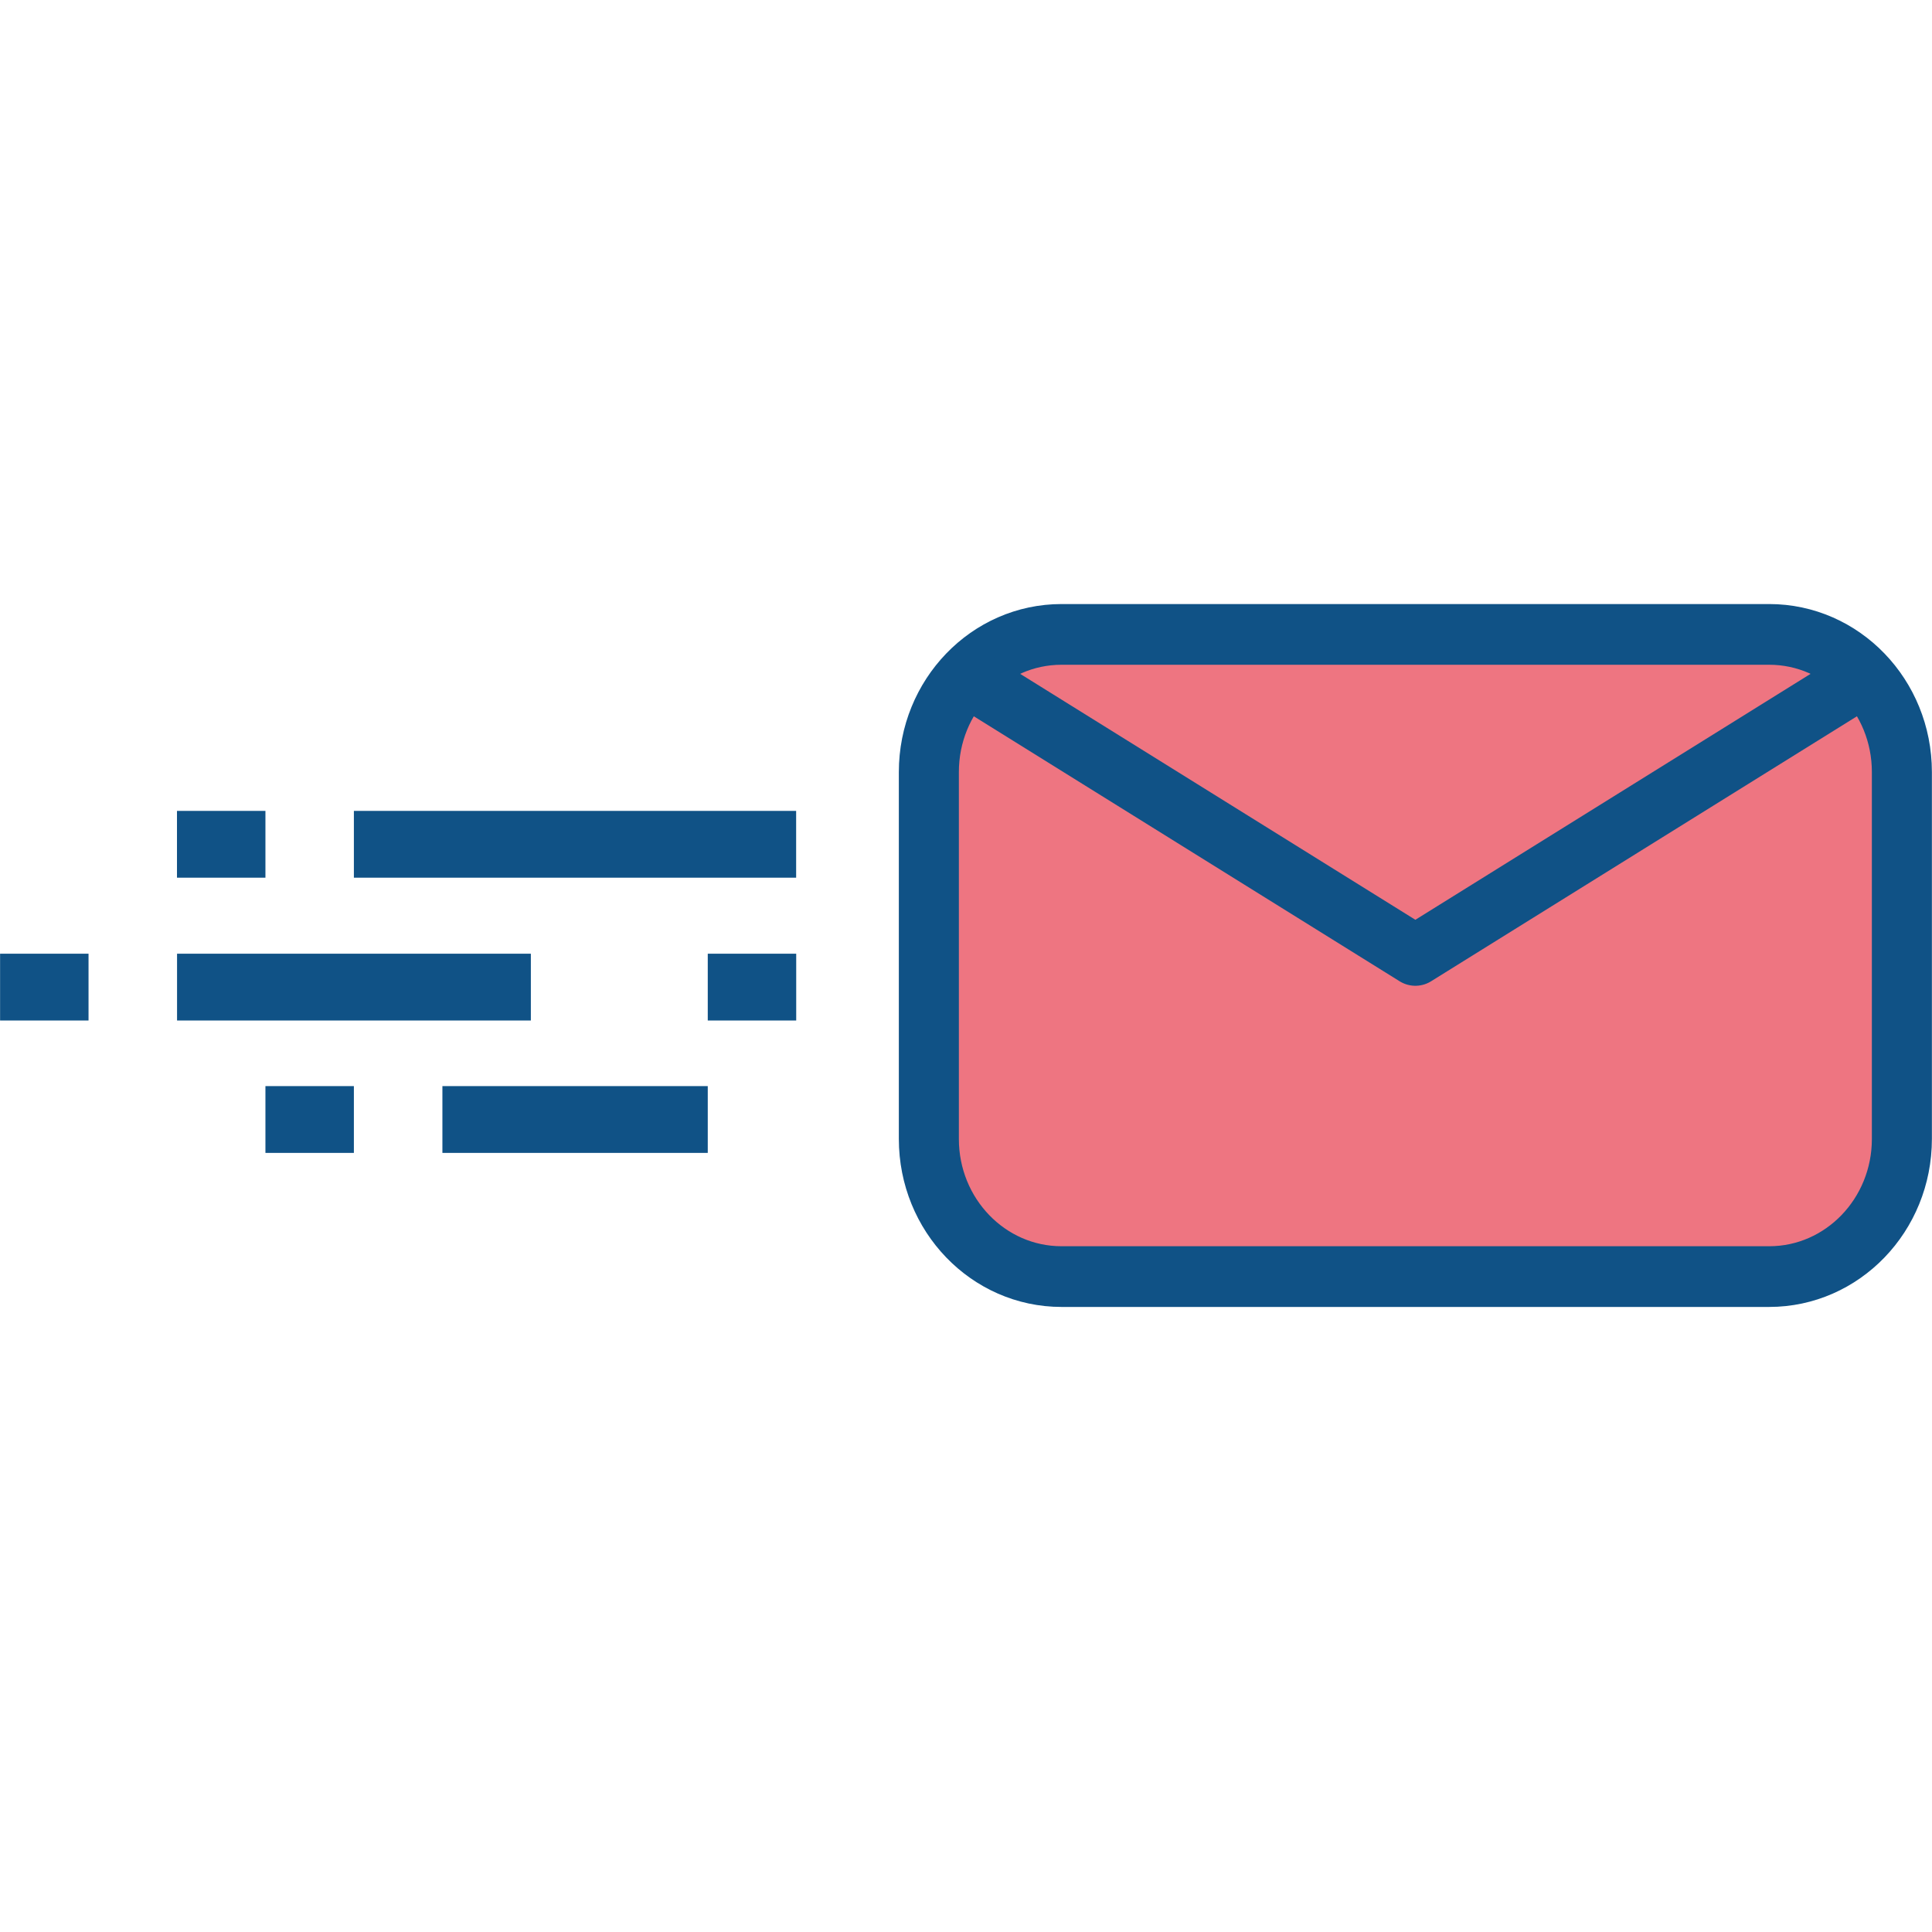
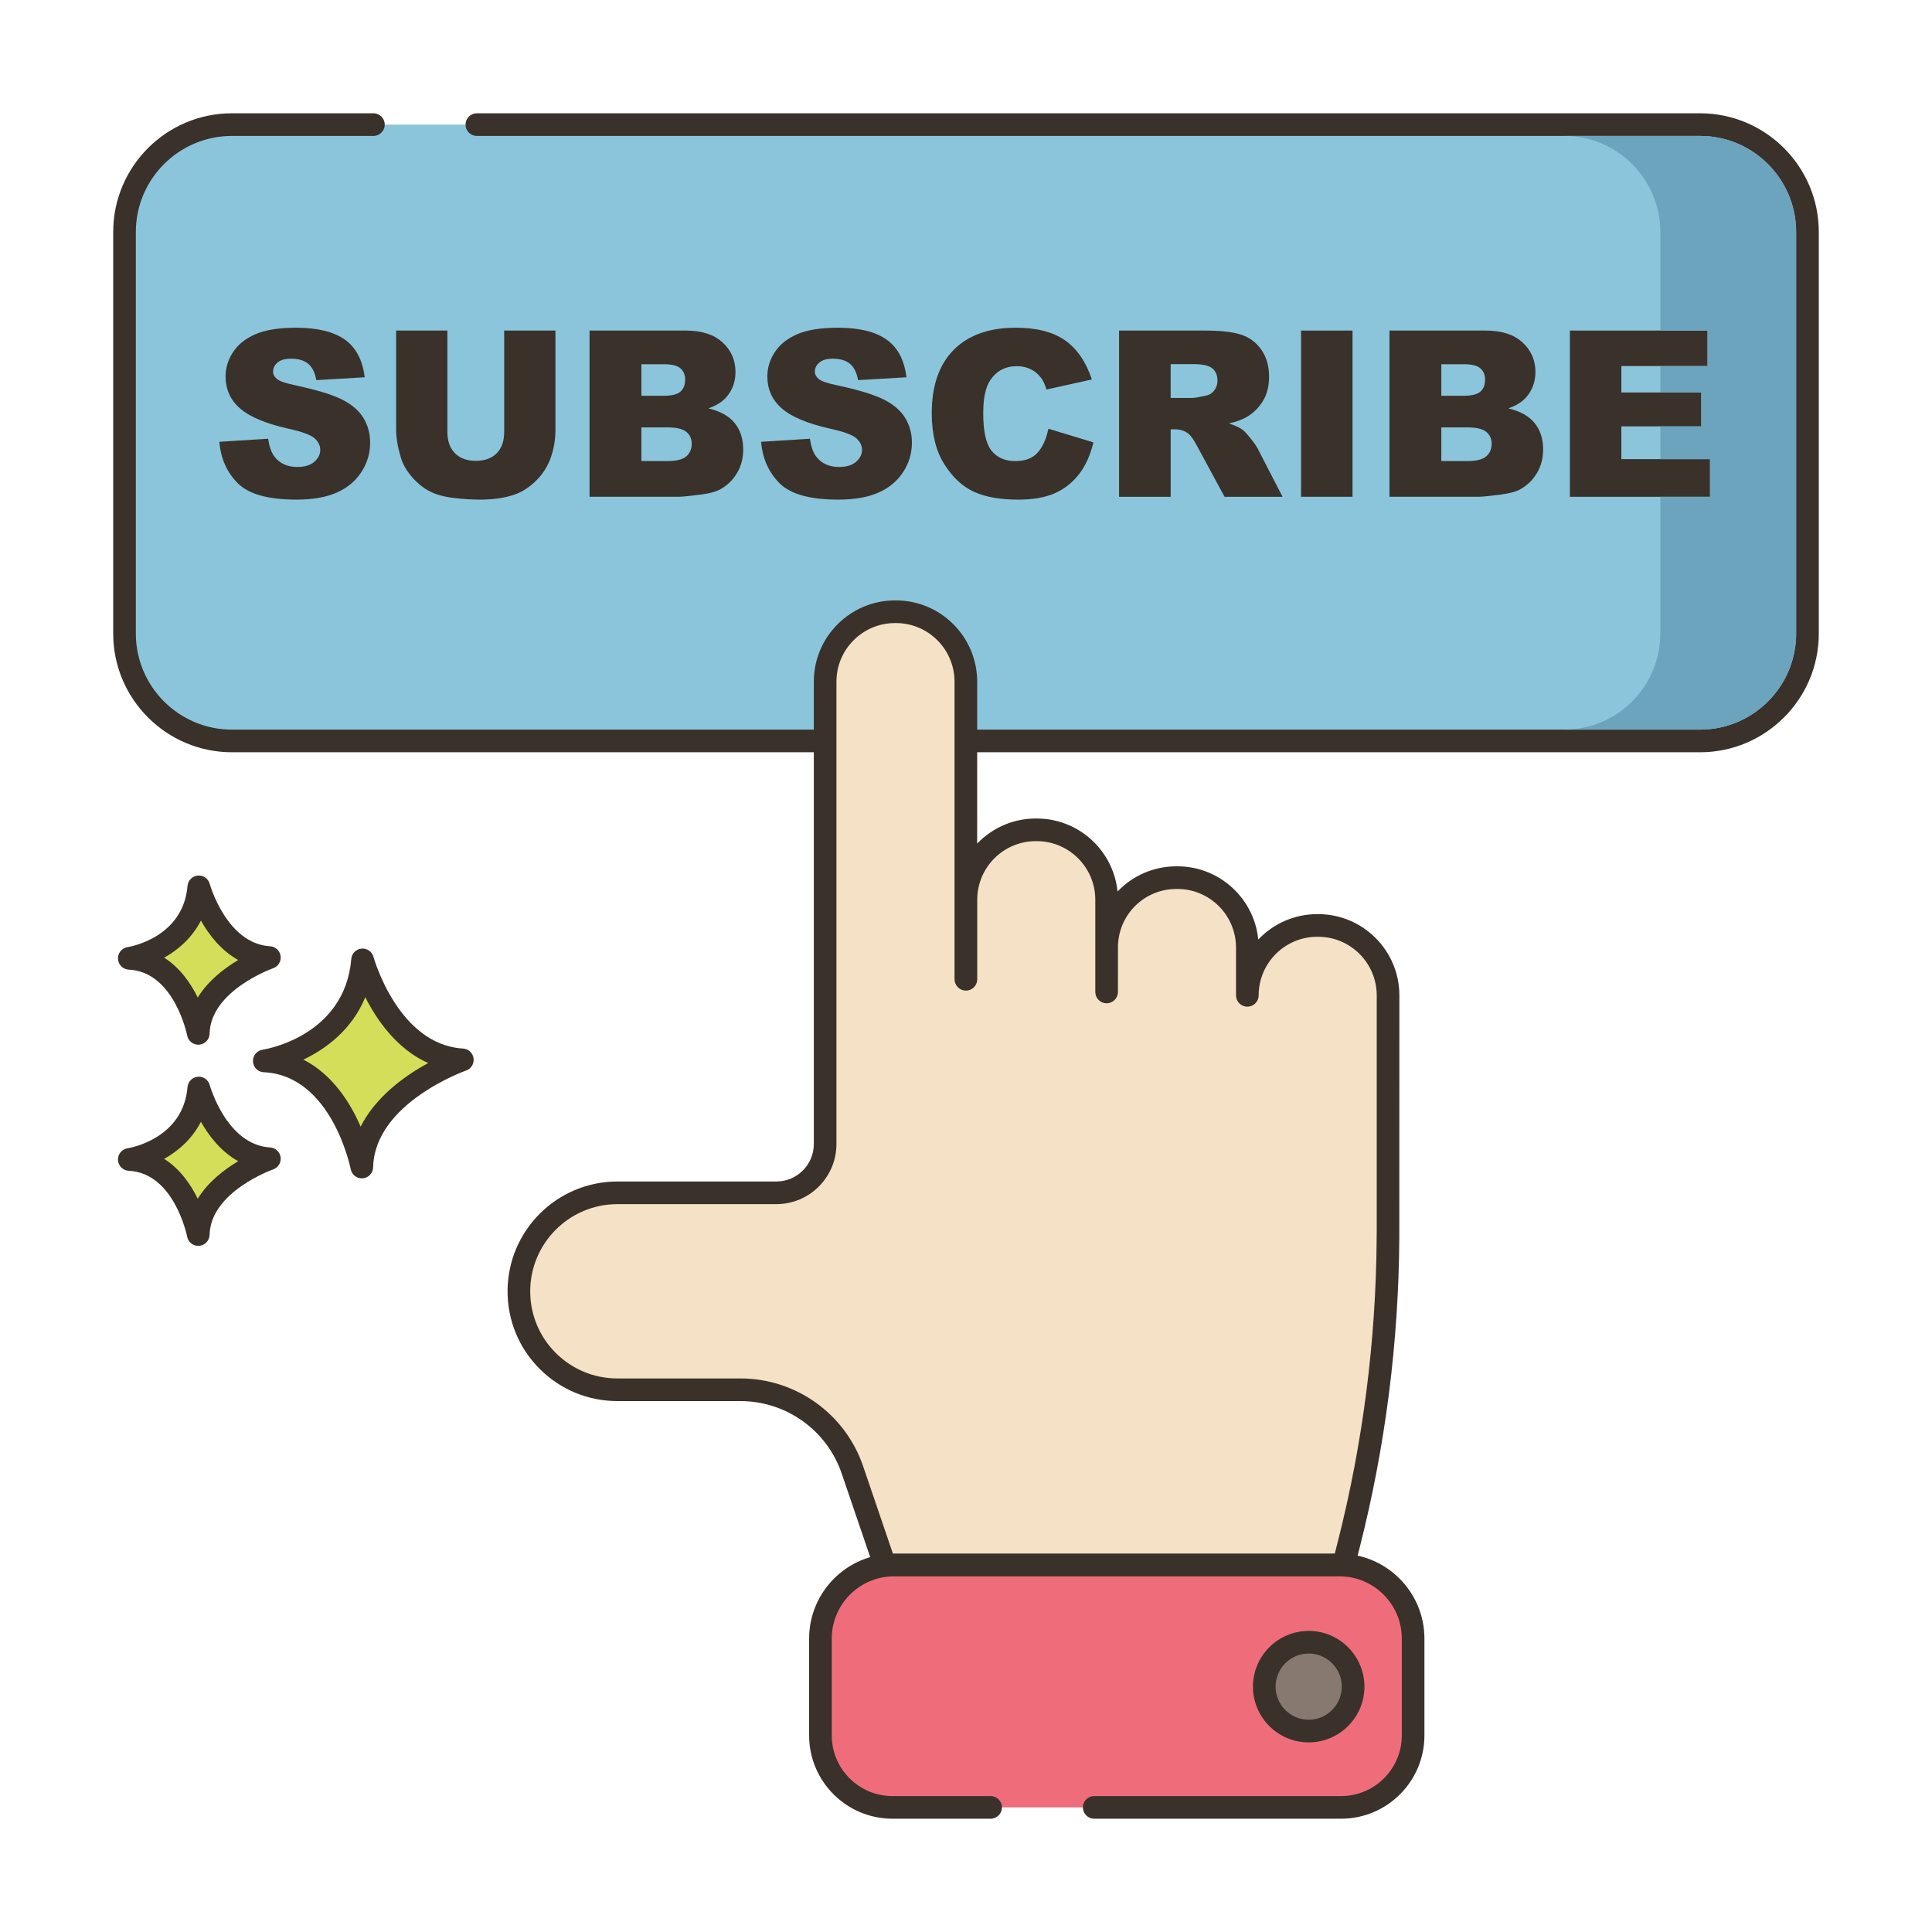
- <svg xmlns="http://www.w3.org/2000/svg" width="32" height="32" viewBox="0 0 32 32">
-   <g transform="matrix(1.14545 0 0 1.15842 -2.293 -1184.83)">
-     <rect width="14.07" height="9.182" x="15.433" y="1031.869" fill="#ee7581" stroke="#105286" stroke-linecap="round" stroke-linejoin="round" stroke-width=".868" rx="1.919" ry="1.968" />
-     <path fill="none" stroke="#105286" stroke-linecap="round" stroke-linejoin="round" stroke-width=".868" d="m 16.073,1032.524 6.395,3.935 6.395,-3.935" />
-     <path fill="none" stroke="#105286" stroke-width=".955" d="M7.119 1034.87l6.395 0M13.515 1036.912l-1.279 0M9.678 1036.912l-5.116 0M12.236 1038.805l-3.837 0M7.119 1038.805l-1.279 0M4.561 1034.87l1.279 0M2.003 1036.912l1.279 0" />
+ <svg xmlns="http://www.w3.org/2000/svg" id="Layer_1" enable-background="new 0 0 256 256" height="512" viewBox="0 0 256 256" width="512">
+   <path d="m225.273 16.512h-194.545c-7.858 0-14.228 6.37-14.228 14.227v53.212c0 7.858 6.37 14.228 14.228 14.228h194.545c7.858 0 14.227-6.37 14.227-14.228v-53.212c0-7.857-6.37-14.227-14.227-14.227z" fill="#8ac5dc" />
+   <g fill="#3a312a">
+     <path d="m225.273 15.012h-162.086c-.829 0-1.5.672-1.5 1.5s.671 1.5 1.5 1.5h162.086c7.018 0 12.727 5.71 12.727 12.728v53.212c0 7.018-5.709 12.728-12.727 12.728h-194.545c-7.018-.001-12.728-5.711-12.728-12.729v-53.212c0-7.018 5.71-12.728 12.728-12.728h18.752c.829 0 1.5-.672 1.5-1.5s-.671-1.5-1.5-1.5h-18.752c-8.673.001-15.728 7.056-15.728 15.728v53.212c0 8.672 7.055 15.728 15.728 15.728h194.545c8.672 0 15.727-7.056 15.727-15.728v-53.212c0-8.672-7.055-15.727-15.727-15.727z" />
+     <path d="m48.169 55.4c-.586-.972-1.522-1.785-2.81-2.441s-3.418-1.305-6.393-1.945c-1.202-.251-1.963-.521-2.284-.812-.331-.28-.496-.596-.496-.946 0-.481.2-.889.601-1.225.4-.336.997-.504 1.788-.504.961 0 1.715.226 2.261.677.546.45.904 1.172 1.074 2.163l6.415-.375c-.281-2.284-1.16-3.949-2.637-4.996-1.478-1.046-3.624-1.57-6.438-1.57-2.293 0-4.099.288-5.416.864s-2.304 1.367-2.96 2.374-.984 2.076-.984 3.207c0 1.724.641 3.141 1.923 4.252 1.272 1.112 3.4 2.004 6.385 2.675 1.823.4 2.985.826 3.486 1.277.5.45.751.961.751 1.532 0 .601-.263 1.129-.789 1.585s-1.275.684-2.246.684c-1.302 0-2.304-.445-3.005-1.337-.431-.551-.716-1.353-.856-2.404l-6.475.405c.19 2.224 1.006 4.057 2.449 5.499 1.442 1.442 4.036 2.164 7.783 2.164 2.133 0 3.901-.309 5.303-.925 1.402-.615 2.494-1.52 3.275-2.711.781-1.192 1.172-2.494 1.172-3.906.002-1.203-.291-2.289-.877-3.261z" />
+     <path d="m66.807 43.801v13.435c0 1.222-.333 2.164-.999 2.83-.666.665-1.585.998-2.757.998-1.182 0-2.106-.338-2.772-1.013-.666-.676-.999-1.614-.999-2.815v-13.435h-6.791v13.122c0 1.081.21 2.322.631 3.724.261.871.744 1.717 1.45 2.537.706.821 1.485 1.454 2.336 1.899.852.445 1.911.743 3.178.894s2.437.226 3.508.226c1.853 0 3.44-.246 4.763-.736.951-.35 1.86-.958 2.727-1.824.866-.865 1.502-1.876 1.908-3.032s.608-2.385.608-3.687v-13.123z" />
+     <path d="m97.358 56.069c-.746-.927-1.911-1.58-3.493-1.961 1.042-.36 1.833-.852 2.374-1.473.811-.932 1.217-2.048 1.217-3.351 0-1.552-.568-2.854-1.705-3.906-1.137-1.051-2.767-1.577-4.89-1.577h-12.741v22.025h11.749c.5 0 1.518-.1 3.05-.301 1.152-.15 2.013-.391 2.584-.721.921-.531 1.647-1.252 2.179-2.164.531-.911.796-1.938.796-3.079 0-1.401-.374-2.566-1.12-3.492zm-12.372-7.806h3.005c1.031 0 1.755.181 2.171.541.415.36.624.861.624 1.503 0 .69-.208 1.219-.624 1.585-.416.365-1.155.548-2.216.548h-2.959v-4.177zm5.949 12.207c-.481.416-1.307.624-2.479.624h-3.47v-4.462h3.456c1.192 0 2.025.197 2.502.593.476.396.713.919.713 1.57-.001.702-.241 1.26-.722 1.675z" />
+     <path d="m119.955 55.4c-.586-.972-1.522-1.785-2.81-2.441s-3.418-1.305-6.393-1.945c-1.202-.251-1.963-.521-2.284-.812-.33-.28-.496-.596-.496-.946 0-.481.2-.889.601-1.225.4-.336.997-.504 1.788-.504.961 0 1.715.226 2.261.677.546.45.904 1.172 1.074 2.163l6.416-.375c-.281-2.284-1.16-3.949-2.637-4.996-1.478-1.046-3.624-1.57-6.438-1.57-2.293 0-4.099.288-5.416.864s-2.304 1.367-2.96 2.374-.984 2.076-.984 3.207c0 1.724.641 3.141 1.923 4.252 1.272 1.112 3.4 2.004 6.385 2.675 1.823.4 2.985.826 3.486 1.277.5.45.751.961.751 1.532 0 .601-.263 1.129-.789 1.585s-1.275.684-2.246.684c-1.302 0-2.304-.445-3.005-1.337-.431-.551-.716-1.353-.856-2.404l-6.475.405c.19 2.224 1.006 4.057 2.449 5.499 1.442 1.442 4.036 2.164 7.783 2.164 2.133 0 3.901-.309 5.303-.925 1.402-.615 2.494-1.52 3.275-2.711.781-1.192 1.172-2.494 1.172-3.906 0-1.203-.292-2.289-.878-3.261z" />
+     <path d="m138.922 56.812c-.3 1.393-.784 2.454-1.45 3.186-.666.731-1.65 1.097-2.952 1.097-1.342 0-2.384-.453-3.125-1.358s-1.112-2.578-1.112-5.02c0-1.971.31-3.416.932-4.337.821-1.24 2.003-1.86 3.545-1.86.681 0 1.297.141 1.848.421s1.017.681 1.397 1.201c.23.311.451.802.661 1.473l6.01-1.337c-.772-2.323-1.951-4.047-3.538-5.168-1.588-1.122-3.769-1.684-6.543-1.684-3.546 0-6.288.979-8.226 2.936s-2.907 4.757-2.907 8.4c0 2.733.551 4.975 1.652 6.727 1.102 1.752 2.412 2.976 3.929 3.671 1.518.695 3.473 1.044 5.867 1.044 1.973 0 3.598-.286 4.876-.856 1.277-.571 2.346-1.418 3.207-2.539.861-1.122 1.492-2.52 1.893-4.192z" />
+     <path d="m166.651 59.445c-.16-.321-.478-.777-.953-1.369-.476-.591-.838-.978-1.088-1.157-.371-.271-.961-.541-1.772-.813 1.012-.23 1.809-.521 2.39-.871.912-.551 1.629-1.27 2.15-2.156s.782-1.94.782-3.162c0-1.402-.341-2.592-1.021-3.568-.682-.977-1.578-1.646-2.69-2.006s-2.719-.541-4.823-.541h-11.343v22.025h6.836v-8.939h.601c.621 0 1.177.171 1.668.511.361.261.771.826 1.232 1.698l3.638 6.73h7.69zm-5.756-7.711c-.286.371-.654.602-1.104.691-.892.2-1.492.301-1.803.301h-2.87v-4.478h2.99c1.242 0 2.088.19 2.539.571.451.38.676.926.676 1.637 0 .482-.142.908-.428 1.278z" />
+     <path d="m172.396 43.801h6.821v22.025h-6.821z" />
+     <path d="m203.353 56.069c-.746-.927-1.911-1.58-3.493-1.961 1.042-.36 1.833-.852 2.374-1.473.812-.932 1.217-2.048 1.217-3.351 0-1.552-.568-2.854-1.705-3.906-1.137-1.051-2.767-1.577-4.89-1.577h-12.741v22.025h11.749c.501 0 1.518-.1 3.05-.301 1.152-.15 2.013-.391 2.584-.721.921-.531 1.647-1.252 2.179-2.164.531-.911.796-1.938.796-3.079 0-1.401-.374-2.566-1.12-3.492zm-12.372-7.806h3.005c1.031 0 1.755.181 2.171.541s.624.861.624 1.503c0 .69-.208 1.219-.624 1.585-.416.365-1.155.548-2.216.548h-2.959v-4.177zm5.949 12.207c-.48.416-1.307.624-2.479.624h-3.47v-4.462h3.456c1.192 0 2.025.197 2.501.593s.713.919.713 1.57c0 .702-.24 1.26-.721 1.675z" />
+     <path d="m214.839 60.838v-4.341h10.592v-4.493h-10.592v-3.501h11.419v-4.702h-18.239v22.026h18.569v-4.989z" />
  </g>
+   <path d="m48.041 127.189c-.974 11.564-13.025 13.39-13.025 13.39 10.347.487 12.925 14.059 12.925 14.059.221-9.677 13.321-14.202 13.321-14.202-9.812-.588-13.221-13.247-13.221-13.247z" fill="#d5de58" />
+   <path d="m61.353 138.938c-8.605-.515-11.832-12.024-11.863-12.141-.191-.703-.863-1.169-1.583-1.102-.725.066-1.298.642-1.359 1.367-.86 10.215-11.313 11.963-11.754 12.031-.763.116-1.313.791-1.273 1.561.04.771.657 1.385 1.427 1.421 9.028.426 11.499 12.719 11.522 12.843.137.712.759 1.218 1.472 1.218.042 0 .084-.002.126-.005.764-.064 1.357-.693 1.375-1.46.195-8.509 12.192-12.777 12.313-12.819.675-.234 1.092-.914.994-1.622-.1-.709-.684-1.25-1.397-1.292zm-13.566 10.346c-1.356-3.131-3.708-6.908-7.586-8.877 2.931-1.404 6.409-3.913 8.202-8.272 1.551 3.071 4.199 6.88 8.334 8.723-3.008 1.639-6.923 4.405-8.95 8.426z" fill="#3a312a" />
+   <path d="m26.343 144.169c-.689 8.179-9.213 9.471-9.213 9.471 7.318.344 9.142 9.944 9.142 9.944.156-6.844 9.422-10.045 9.422-10.045-6.94-.415-9.351-9.37-9.351-9.37z" fill="#d5de58" />
+   <path d="m35.784 152.042c-5.766-.345-7.972-8.186-7.994-8.265-.19-.702-.855-1.174-1.582-1.102-.726.065-1.299.643-1.36 1.368-.579 6.87-7.646 8.065-7.942 8.112-.763.116-1.313.791-1.273 1.561.04.771.657 1.385 1.427 1.421 6.036.284 7.724 8.645 7.739 8.727.135.712.759 1.22 1.472 1.22.042 0 .083-.002.125-.005.765-.063 1.358-.693 1.376-1.461.13-5.708 8.332-8.633 8.413-8.661.677-.234 1.094-.913.996-1.622s-.682-1.251-1.397-1.293zm-9.584 6.794c-.924-1.885-2.34-3.947-4.447-5.279 1.855-1.041 3.697-2.63 4.87-4.916 1.057 1.874 2.654 3.954 4.942 5.224-1.85 1.1-3.989 2.739-5.365 4.971z" fill="#3a312a" />
+   <path d="m26.343 117.512c-.689 8.179-9.213 9.471-9.213 9.471 7.318.344 9.142 9.944 9.142 9.944.156-6.844 9.422-10.045 9.422-10.045-6.94-.416-9.351-9.37-9.351-9.37z" fill="#d5de58" />
+   <path d="m35.785 125.385c-5.767-.346-7.973-8.187-7.994-8.266-.19-.702-.855-1.166-1.582-1.102-.726.065-1.299.643-1.36 1.368-.579 6.871-7.646 8.066-7.942 8.113-.763.116-1.313.791-1.273 1.561.04.771.657 1.385 1.427 1.421 6.036.284 7.724 8.645 7.739 8.727.135.712.759 1.22 1.472 1.22.042 0 .083-.002.125-.005.765-.063 1.358-.693 1.376-1.461.13-5.709 8.331-8.633 8.413-8.661.676-.233 1.094-.913.996-1.622-.099-.709-.683-1.25-1.397-1.293zm-9.585 6.794c-.924-1.886-2.34-3.947-4.447-5.279 1.856-1.041 3.697-2.63 4.871-4.917 1.057 1.874 2.655 3.955 4.942 5.225-1.851 1.1-3.99 2.738-5.366 4.971z" fill="#3a312a" />
+   <path d="m174.661 122.626h-.12c-5.116 0-9.263 4.146-9.263 9.262v-6.335c0-5.116-4.146-9.263-9.263-9.263h-.12c-5.006 0-9.084 3.97-9.257 8.935-.004.102-.005 5.377-.006 6.127v-12.134c0-5.116-4.146-9.262-9.262-9.262h-.12c-5.116 0-9.262 4.146-9.262 9.262v10.542l-.009-.008v-39.431c0-5.116-4.146-9.262-9.262-9.262h-.12c-5.116 0-9.263 4.146-9.263 9.262v61.269c0 3.571-2.893 6.464-6.464 6.464h-21.057c-7.211 0-13.057 5.846-13.057 13.048 0 3.605 1.459 6.867 3.82 9.228 2.369 2.361 5.631 3.82 9.237 3.82h16.293c6.713 0 12.688 4.275 14.851 10.636l4.318 12.67c.386-.051.781-.077 1.185-.077h59.043c.18 0 .352.009.524.009l.695-2.739c3.374-13.271 5.108-26.903 5.193-40.595 0-.112.009-.215.009-.326v-31.839c-.001-5.117-4.147-9.263-9.263-9.263z" fill="#f5e1c5" />
+   <path d="m174.661 121.127h-.12c-3.074 0-5.851 1.295-7.814 3.369-.533-5.44-5.133-9.705-10.71-9.705h-.12c-3.083 0-5.858 1.276-7.817 3.34-.546-5.426-5.14-9.675-10.708-9.675h-.121c-3.052 0-5.81 1.276-7.771 3.324v-21.46c0-5.934-4.828-10.762-10.762-10.762h-.12c-5.935 0-10.763 4.828-10.763 10.762v61.27c0 2.737-2.227 4.964-4.964 4.964h-21.058c-8.027 0-14.557 6.526-14.557 14.548 0 3.889 1.513 7.543 4.262 10.291 2.756 2.746 6.412 4.258 10.295 4.258h16.293c6.077 0 11.474 3.865 13.431 9.619l4.318 12.671c.209.614.785 1.017 1.419 1.017.066 0 .133-.004.2-.014.316-.042.648-.063.985-.063h59.043l.524.008c.686 0 1.285-.466 1.454-1.131l.695-2.738c3.39-13.335 5.153-27.114 5.24-40.964l.009-32.166c-.001-5.935-4.829-10.763-10.763-10.763zm7.762 42.072-.009.846c-.086 13.598-1.817 27.135-5.148 40.235l-.406 1.6h-58.402c-.046 0-.091 0-.137.001l-3.945-11.578c-2.37-6.97-8.909-11.652-16.27-11.652h-16.293c-3.084 0-5.988-1.201-8.176-3.381-2.18-2.18-3.381-5.081-3.381-8.168 0-6.367 5.185-11.548 11.557-11.548h21.057c4.391 0 7.964-3.572 7.964-7.964v-61.27c0-4.28 3.482-7.762 7.763-7.762h.12c4.28 0 7.762 3.481 7.762 7.762v39.431c0 .397.167.788.448 1.069.428.429 1.073.558 1.635.325.561-.232.926-.779.926-1.386v-10.541c0-4.28 3.482-7.763 7.762-7.763h.121c4.28 0 7.762 3.482 7.762 7.763v12.221c0 .828.671 1.5 1.5 1.5s1.5-.672 1.5-1.5v-.003c0-.189.002-5.906.005-6.159.146-4.197 3.554-7.486 7.758-7.486h.12c4.28 0 7.762 3.482 7.762 7.763v6.335c0 .828.671 1.5 1.5 1.5s1.5-.672 1.5-1.5c0-4.28 3.483-7.762 7.763-7.762h.12c4.28 0 7.763 3.481 7.763 7.762v31.31z" fill="#3a312a" />
+   <path d="m177.499 207.375h-59.041c-5.382 0-9.745 4.363-9.745 9.745v12.835c0 5.265 4.268 9.533 9.533 9.533h59.464c5.265 0 9.533-4.268 9.533-9.533v-12.835c.001-5.382-4.362-9.745-9.744-9.745z" fill="#ef6d7a" />
+   <path d="m177.499 205.875h-59.041c-6.2 0-11.245 5.045-11.245 11.245v12.835c0 6.084 4.95 11.033 11.033 11.033h13.014c.829 0 1.5-.672 1.5-1.5s-.671-1.5-1.5-1.5h-13.014c-4.43 0-8.033-3.604-8.033-8.033v-12.835c0-4.546 3.699-8.245 8.245-8.245h59.041c4.546 0 8.245 3.699 8.245 8.245v12.835c0 4.43-3.603 8.033-8.033 8.033h-32.722c-.829 0-1.5.672-1.5 1.5s.671 1.5 1.5 1.5h32.722c6.083 0 11.033-4.949 11.033-11.033v-12.835c0-6.2-5.044-11.245-11.245-11.245z" fill="#3a312a" />
+   <ellipse cx="173.409" cy="223.489" fill="#87796f" rx="5.886" ry="5.886" transform="matrix(.987 -.16 .16 .987 -33.56 30.663)" />
+   <path d="m173.409 216.103c-4.073 0-7.386 3.313-7.386 7.387 0 4.072 3.313 7.386 7.386 7.386s7.386-3.313 7.386-7.386c-.001-4.074-3.314-7.387-7.386-7.387zm0 11.772c-2.419 0-4.386-1.968-4.386-4.386 0-2.419 1.968-4.387 4.386-4.387s4.386 1.968 4.386 4.387c-.001 2.418-1.968 4.386-4.386 4.386z" fill="#3a312a" />
+   <path d="m225.27 18.008h-18c7.02 0 12.73 5.71 12.73 12.73v13.06h6.26v4.71h-6.26v3.5h5.43v4.49h-5.43v4.34h6.59v4.99h-6.59v18.12c0 7.02-5.71 12.73-12.73 12.73h18c7.02 0 12.73-5.71 12.73-12.73v-53.21c0-7.02-5.71-12.73-12.73-12.73z" fill="#6da4bd" />
</svg>
